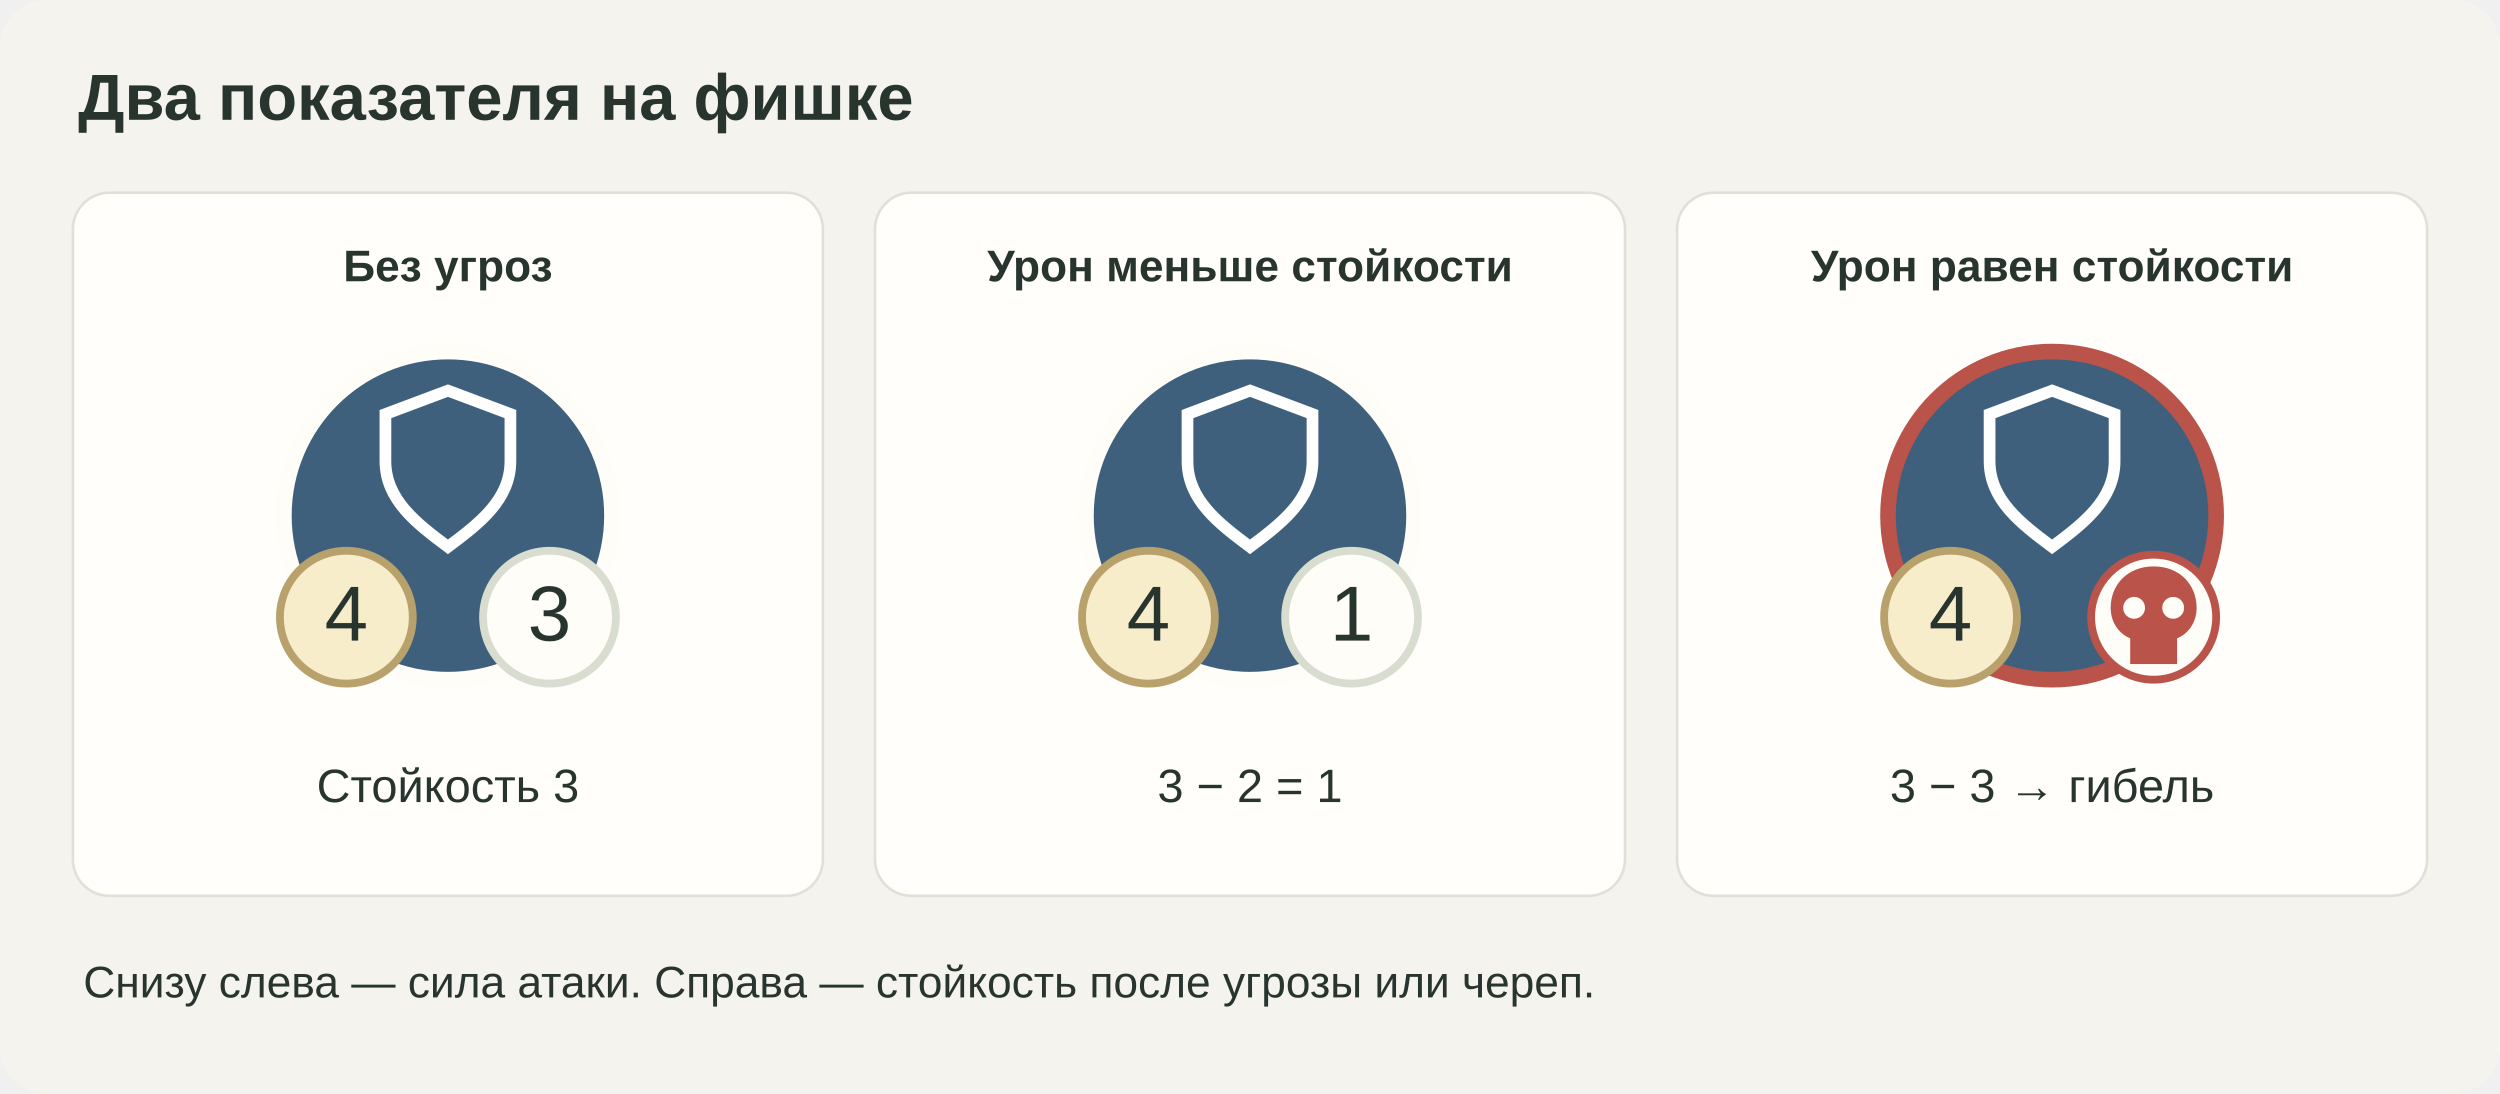
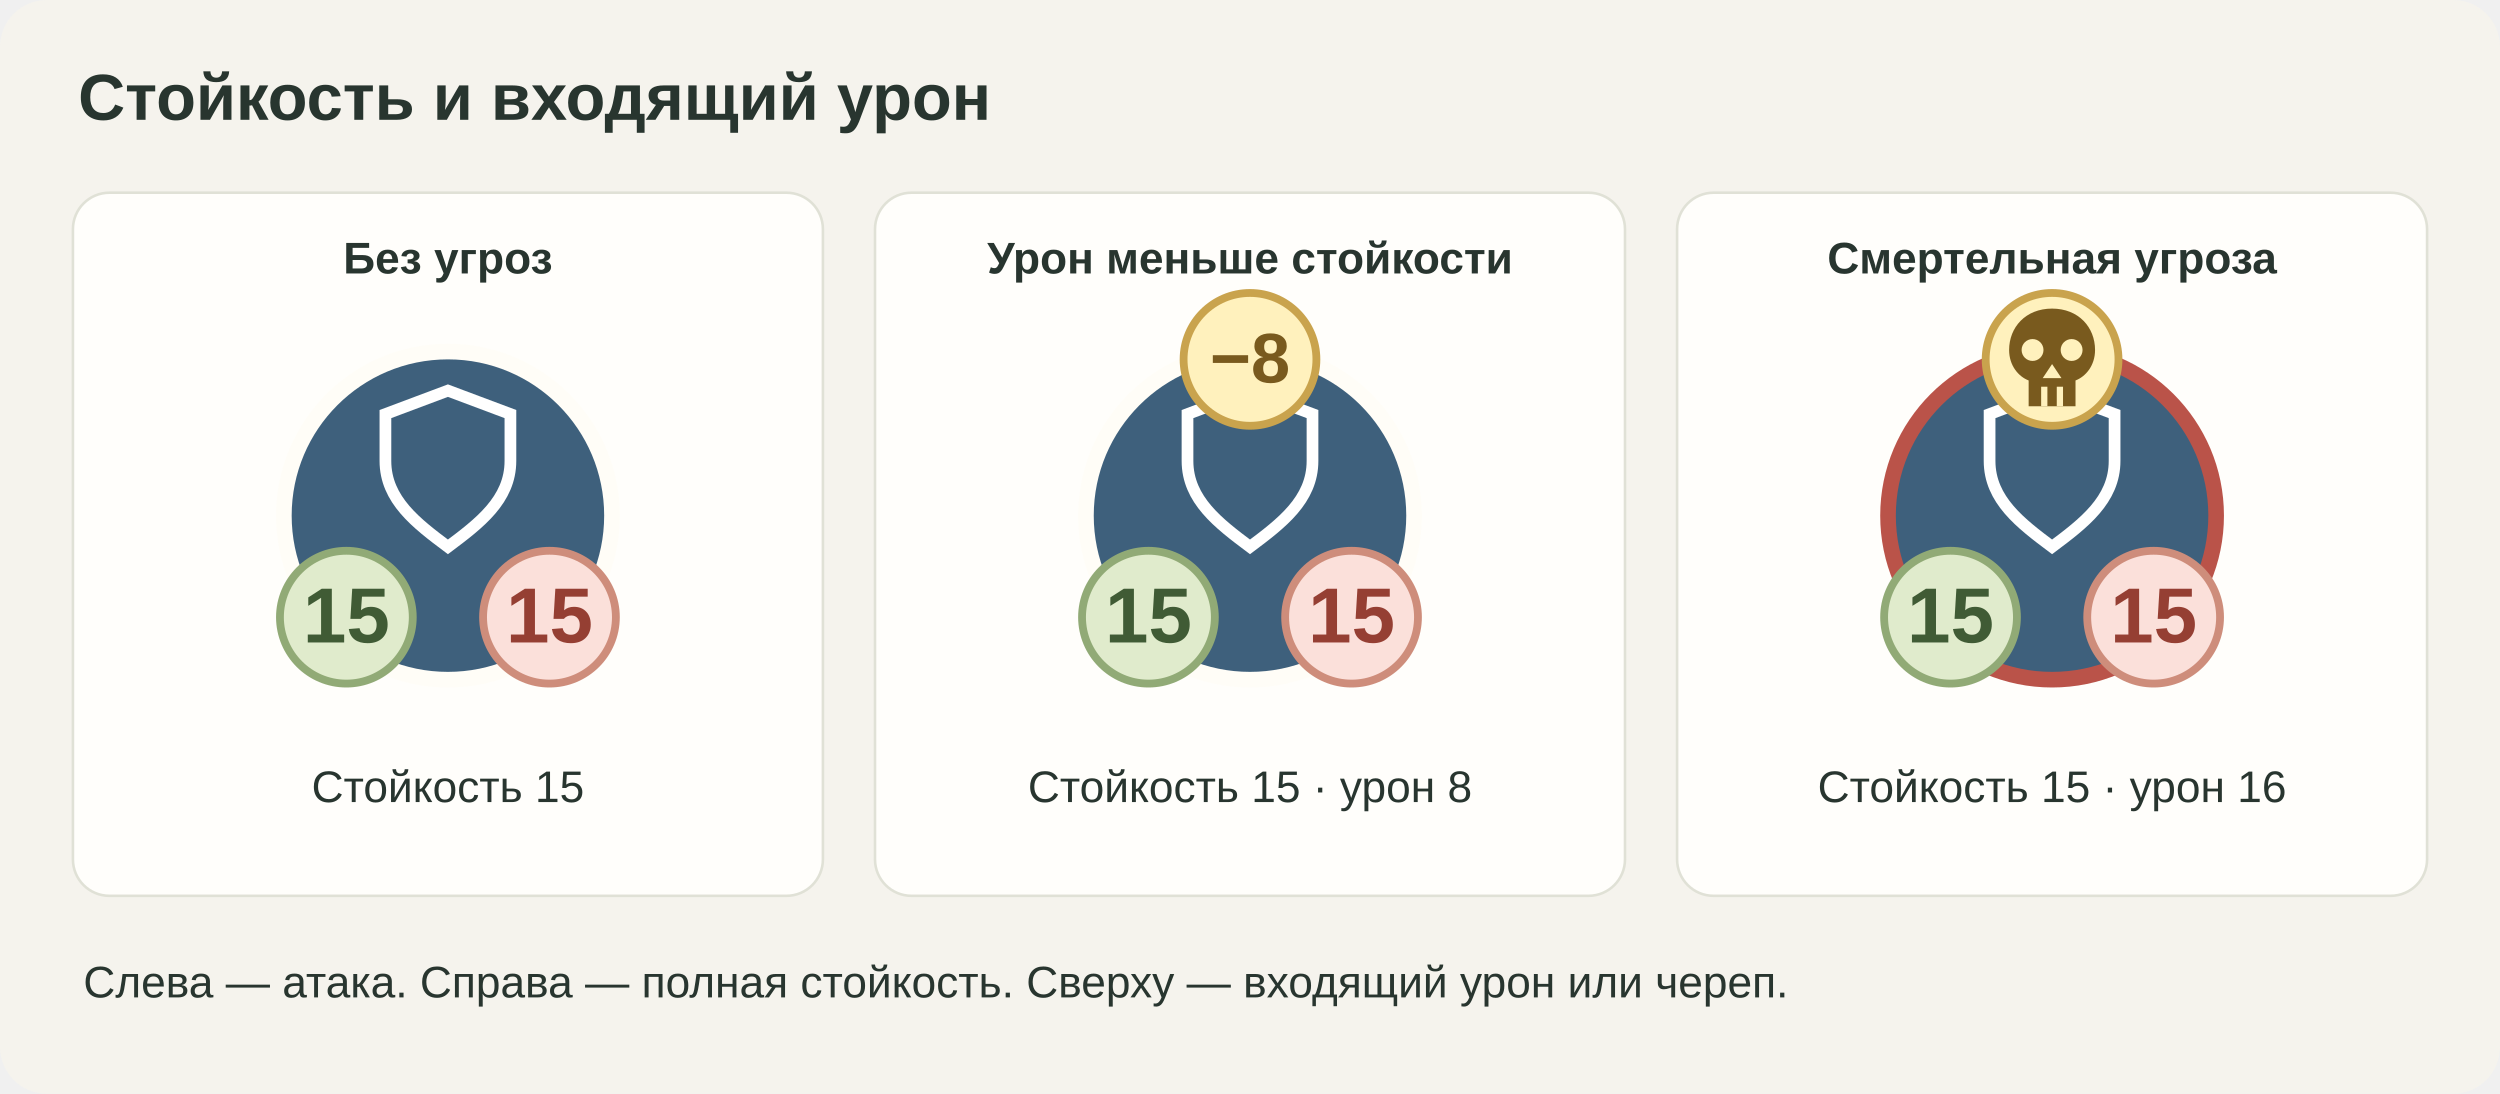
<svg xmlns="http://www.w3.org/2000/svg" width="960" height="420" viewBox="0 0 960 420" role="img" font-family="Arial,sans-serif">
+   <style>.attack-badge{fill:#e0ebcc;stroke:#91aa76}.fort-badge{fill:#fbe0da;stroke:#ce8d7b}.attack-text,.fort-text,.incoming-text{font-size:10px;font-weight:700;text-anchor:middle;dominant-baseline:middle;fill:#28352f}.incoming-badge{fill:#fff1bd;stroke:#c9a34d}.incoming-text{fill:#795a1e}.skull-badge{fill:#fff1bd;stroke:#c9a34d}.skull-head{fill:#795a1e}.skull-eye,.skull-nose{fill:#fff1bd}.skull-teeth{fill:none;stroke:#fff1bd;stroke-width:.8}.attack-text{fill:#405b35}.fort-text{fill:#953f33}</style>
  <rect width="960" height="420" rx="18" fill="#f5f3ed" />
  <g fill="#28352f">
-     <text x="30" y="46" font-size="25" font-weight="700">Два показателя на фишке</text>
+     <text x="30" y="46" font-size="25" font-weight="700">Стойкость и входящий урон</text>
    <rect x="28" y="74" width="288" height="270" rx="14" fill="#fffefb" stroke="#e0e1d6" />
-     <text x="172" y="108" text-anchor="middle" font-size="17" font-weight="700">Без угроз</text>
+     <text x="172" y="105" text-anchor="middle" font-size="17" font-weight="700">Без угроз</text>
    <g transform="translate(172,198) scale(3)">
      <circle r="21" fill="#3e607c" stroke="#fffdf7" stroke-width="2" />
      <path d="M0-16 8-13v6c0 5-4 8-8 11-4-3-8-6-8-11v-6Z" fill="none" stroke="white" stroke-width="1.5" />
-       <circle cx="-13" cy="13" r="8.5" fill="#f8edcb" stroke="#b8a16b" />
-       <text x="-13" y="16" text-anchor="middle" font-size="10">4</text>
-       <circle cx="13" cy="13" r="8.5" fill="#fffdf7" stroke="#d8ddcf" />
-       <text x="13" y="16" text-anchor="middle" font-size="10">3</text>
+       <g class="unit-badges">
+         <g class="attack-indicator" data-attack="15">
+           <circle class="attack-badge" cx="-13" cy="13" r="8.5" />
+           <text class="attack-text" x="-13" y="13.4" style="font-size:10px">15</text>
+         </g>
+         <g class="survival-indicator" data-fortitude="15">
+           <circle class="fort-badge" cx="13" cy="13" r="8.5" />
+           <text class="fort-text" x="13" y="13.4">15</text>
+         </g>
+       </g>
    </g>
-     <text x="172" y="308" text-anchor="middle" font-size="18">Стойкость 3</text>
+     <text x="172" y="308" text-anchor="middle" font-size="17">Стойкость 15</text>
    <rect x="336" y="74" width="288" height="270" rx="14" fill="#fffefb" stroke="#e0e1d6" />
-     <text x="480" y="108" text-anchor="middle" font-size="17" font-weight="700">Урон меньше стойкости</text>
+     <text x="480" y="105" text-anchor="middle" font-size="17" font-weight="700">Урон меньше стойкости</text>
    <g transform="translate(480,198) scale(3)">
      <circle r="21" fill="#3e607c" stroke="#fffdf7" stroke-width="2" />
      <path d="M0-16 8-13v6c0 5-4 8-8 11-4-3-8-6-8-11v-6Z" fill="none" stroke="white" stroke-width="1.5" />
-       <circle cx="-13" cy="13" r="8.5" fill="#f8edcb" stroke="#b8a16b" />
-       <text x="-13" y="16" text-anchor="middle" font-size="10">4</text>
-       <circle cx="13" cy="13" r="8.5" fill="#fffdf7" stroke="#d8ddcf" />
-       <text x="13" y="16" text-anchor="middle" font-size="10">1</text>
+       <g class="unit-badges">
+         <g class="attack-indicator" data-attack="15">
+           <circle class="attack-badge" cx="-13" cy="13" r="8.5" />
+           <text class="attack-text" x="-13" y="13.4" style="font-size:10px">15</text>
+         </g>
+         <g class="survival-indicator" data-fortitude="15">
+           <circle class="fort-badge" cx="13" cy="13" r="8.5" />
+           <text class="fort-text" x="13" y="13.4">15</text>
+         </g>
+         <g class="incoming-indicator" data-incoming="8">
+           <circle class="incoming-badge" cx="0" cy="-20" r="8.5" />
+           <text class="incoming-text" x="0" y="-19.6" style="font-size:9px">−8</text>
+         </g>
+       </g>
    </g>
-     <text x="480" y="308" text-anchor="middle" font-size="18">3 − 2 = 1</text>
+     <text x="480" y="308" text-anchor="middle" font-size="17">Стойкость 15 · урон 8</text>
    <rect x="644" y="74" width="288" height="270" rx="14" fill="#fffefb" stroke="#e0e1d6" />
-     <text x="788" y="108" text-anchor="middle" font-size="17" font-weight="700">Урон равен стойкости</text>
+     <text x="788" y="105" text-anchor="middle" font-size="17" font-weight="700">Смертельная угроза</text>
    <g transform="translate(788,198) scale(3)">
      <circle r="21" fill="#3e607c" stroke="#ba5349" stroke-width="2" />
      <path d="M0-16 8-13v6c0 5-4 8-8 11-4-3-8-6-8-11v-6Z" fill="none" stroke="white" stroke-width="1.5" />
-       <circle cx="-13" cy="13" r="8.5" fill="#f8edcb" stroke="#b8a16b" />
-       <text x="-13" y="16" text-anchor="middle" font-size="10">4</text>
-       <g transform="translate(5,5)">
-         <circle cx="8" cy="8" r="8" fill="#fffdf7" stroke="#ba5349" />
-         <path d="M8 1.5c-3.4 0-5.5 2.4-5.5 5.3 0 2 1.2 3.4 2.5 3.9V14h6v-3.3c1.3-.5 2.5-1.9 2.5-3.9C13.5 3.9 11.4 1.5 8 1.5Z" fill="#ba5349" />
-         <circle cx="5.5" cy="6.8" r="1.4" fill="#fffdf7" />
-         <circle cx="10.5" cy="6.8" r="1.4" fill="#fffdf7" />
+       <g class="unit-badges">
+         <g class="attack-indicator" data-attack="15">
+           <circle class="attack-badge" cx="-13" cy="13" r="8.5" />
+           <text class="attack-text" x="-13" y="13.4" style="font-size:10px">15</text>
+         </g>
+         <g class="survival-indicator" data-fortitude="15">
+           <circle class="fort-badge" cx="13" cy="13" r="8.5" />
+           <text class="fort-text" x="13" y="13.4">15</text>
+         </g>
+         <g class="incoming-indicator lethal" data-incoming="16">
+           <g class="fatal-mark" transform="translate(-8,-28)">
+             <circle class="skull-badge" cx="8" cy="8" r="8.5" />
+             <path class="skull-head" d="M8 1.5c-3.4 0-5.5 2.4-5.5 5.3 0 2 1.2 3.4 2.5 3.9V14h6v-3.3c1.3-.5 2.5-1.9 2.5-3.9C13.5 3.9 11.4 1.5 8 1.5Z" />
+             <circle class="skull-eye" cx="5.5" cy="6.8" r="1.4" />
+             <circle class="skull-eye" cx="10.5" cy="6.8" r="1.4" />
+             <path class="skull-nose" d="m8 8.6-1.2 1.8h2.4Z" />
+             <path class="skull-teeth" d="M7 11.5V14m2-2.5V14" />
+           </g>
+         </g>
      </g>
    </g>
-     <text x="788" y="308" text-anchor="middle" font-size="18">3 − 3 → гибель</text>
-     <text x="32" y="383" font-size="17">Снизу слева — сила атаки. Справа — стойкость после угрозы или череп.</text>
+     <text x="788" y="308" text-anchor="middle" font-size="17">Стойкость 15 · урон 16</text>
+     <text x="32" y="383" font-size="17">Слева — атака. Справа — полная стойкость. Сверху — входящий урон или череп.</text>
  </g>
</svg>
